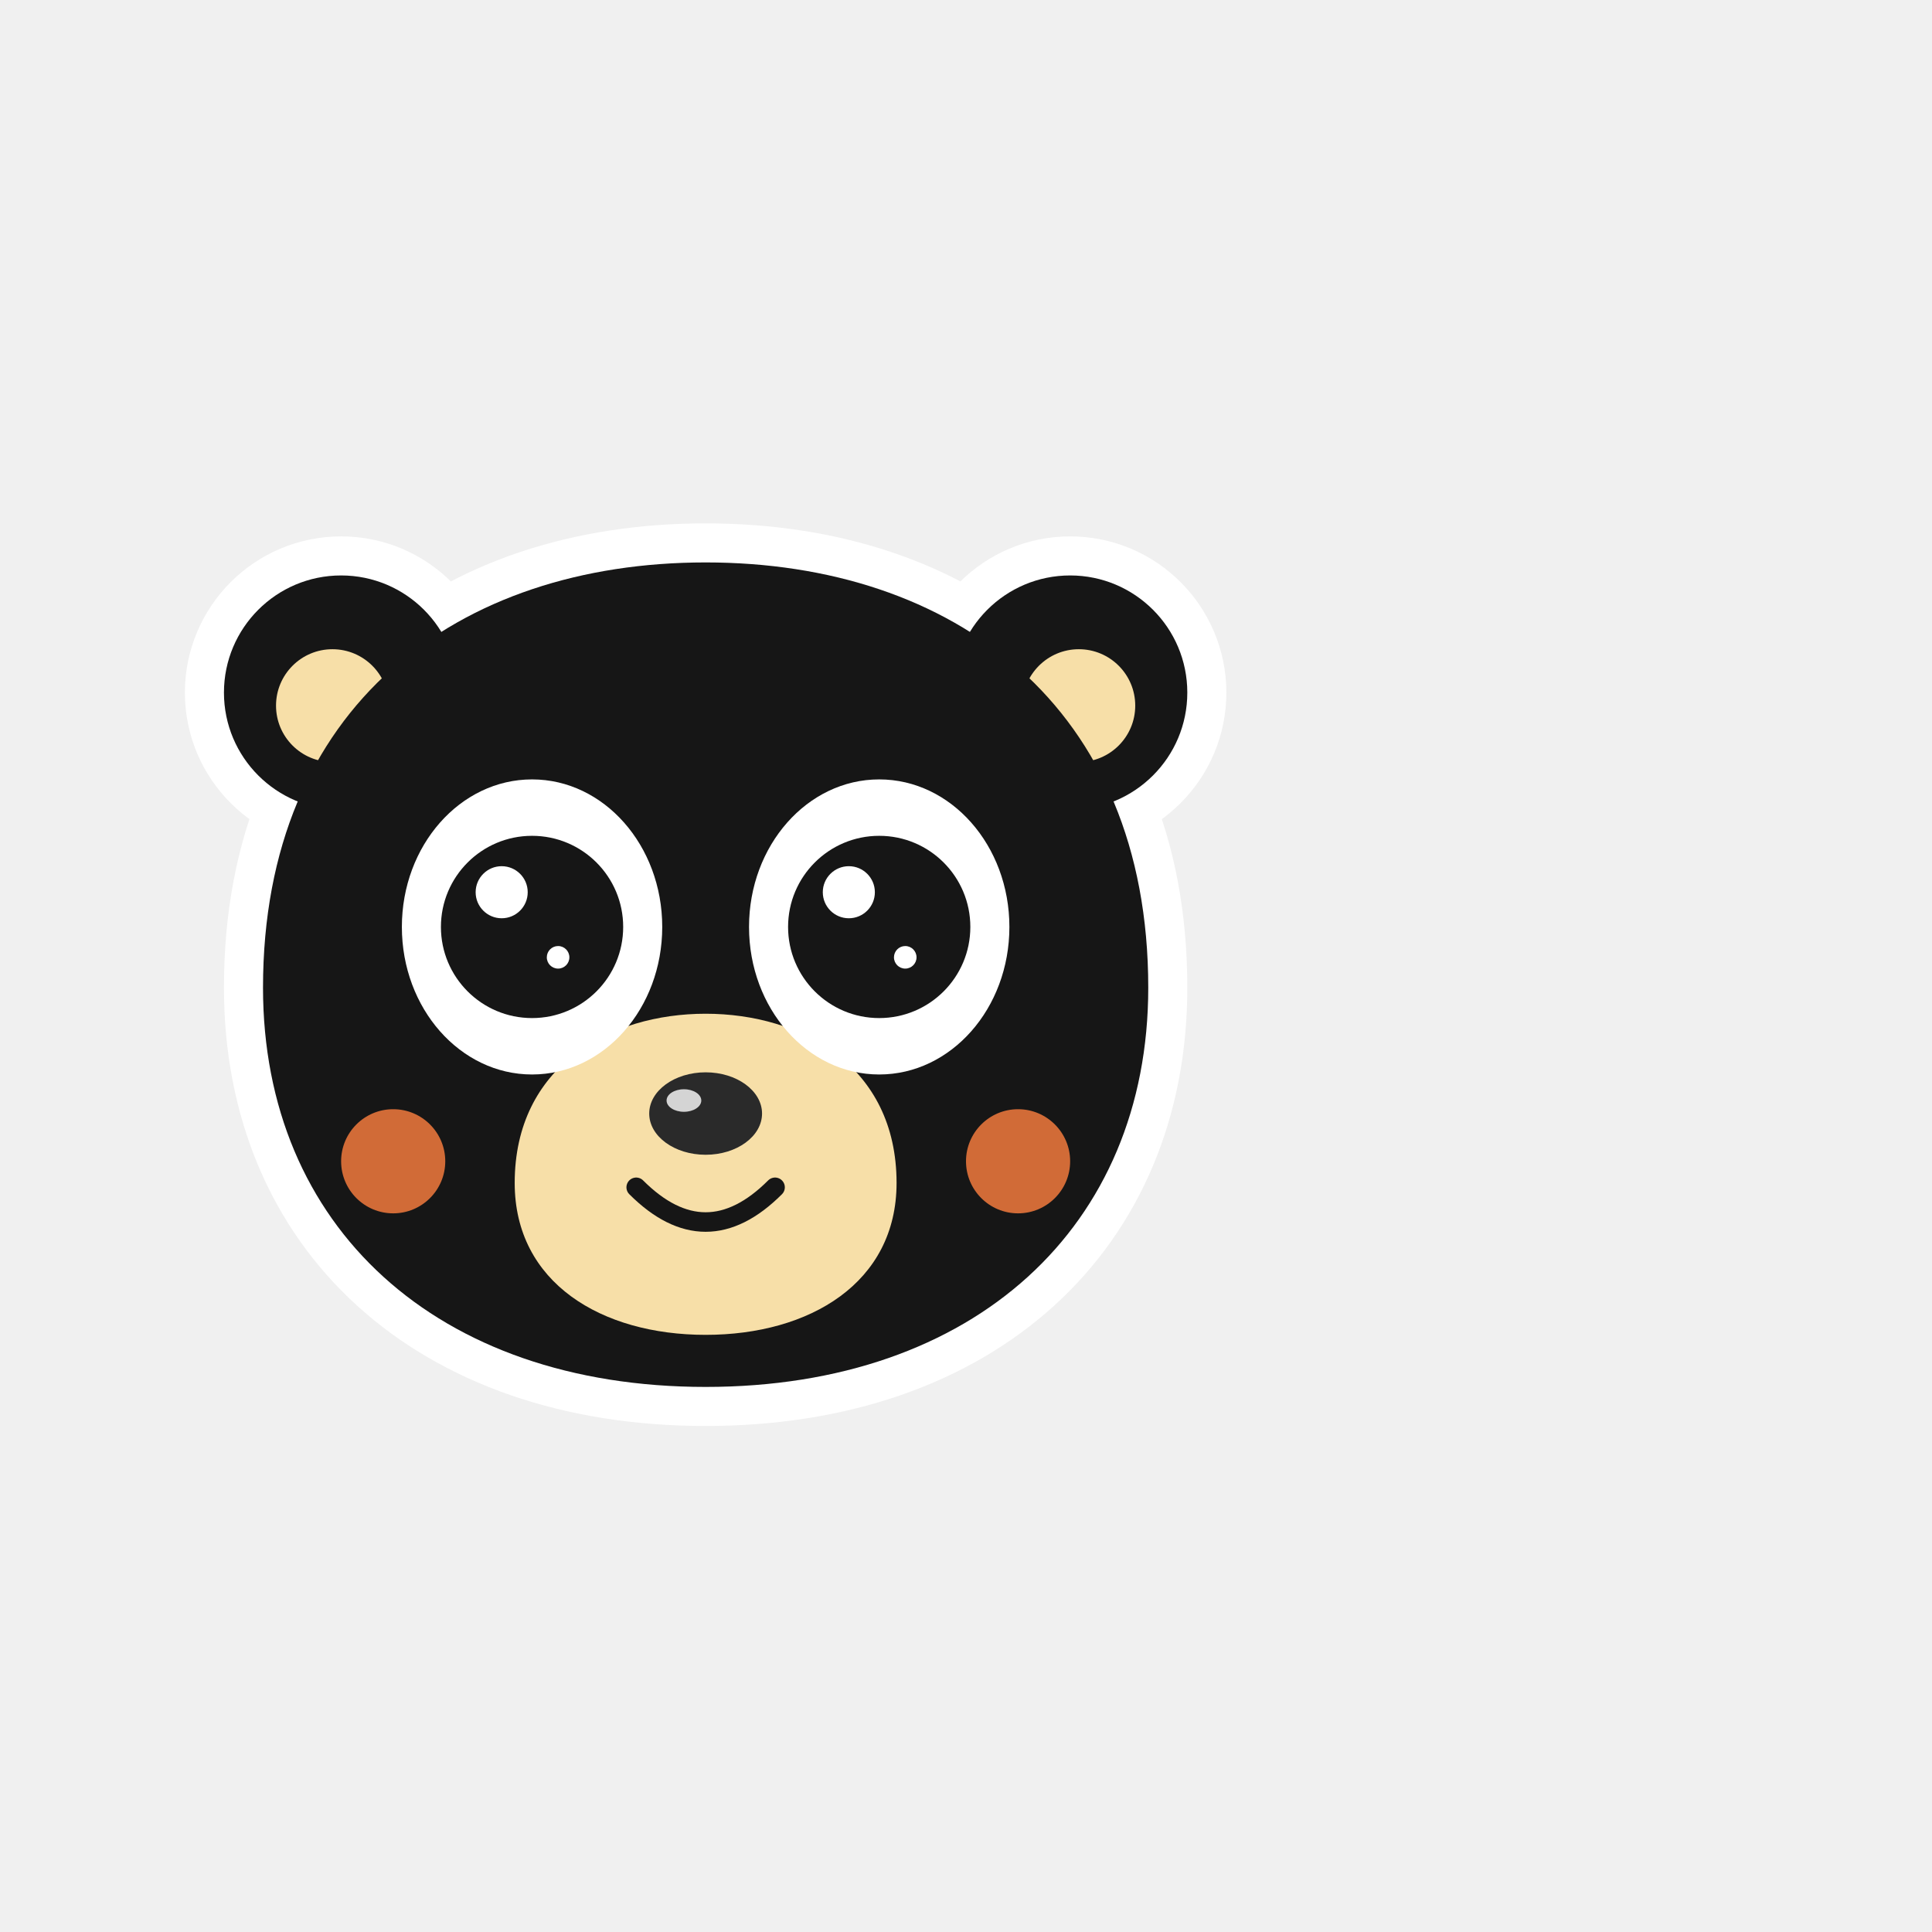
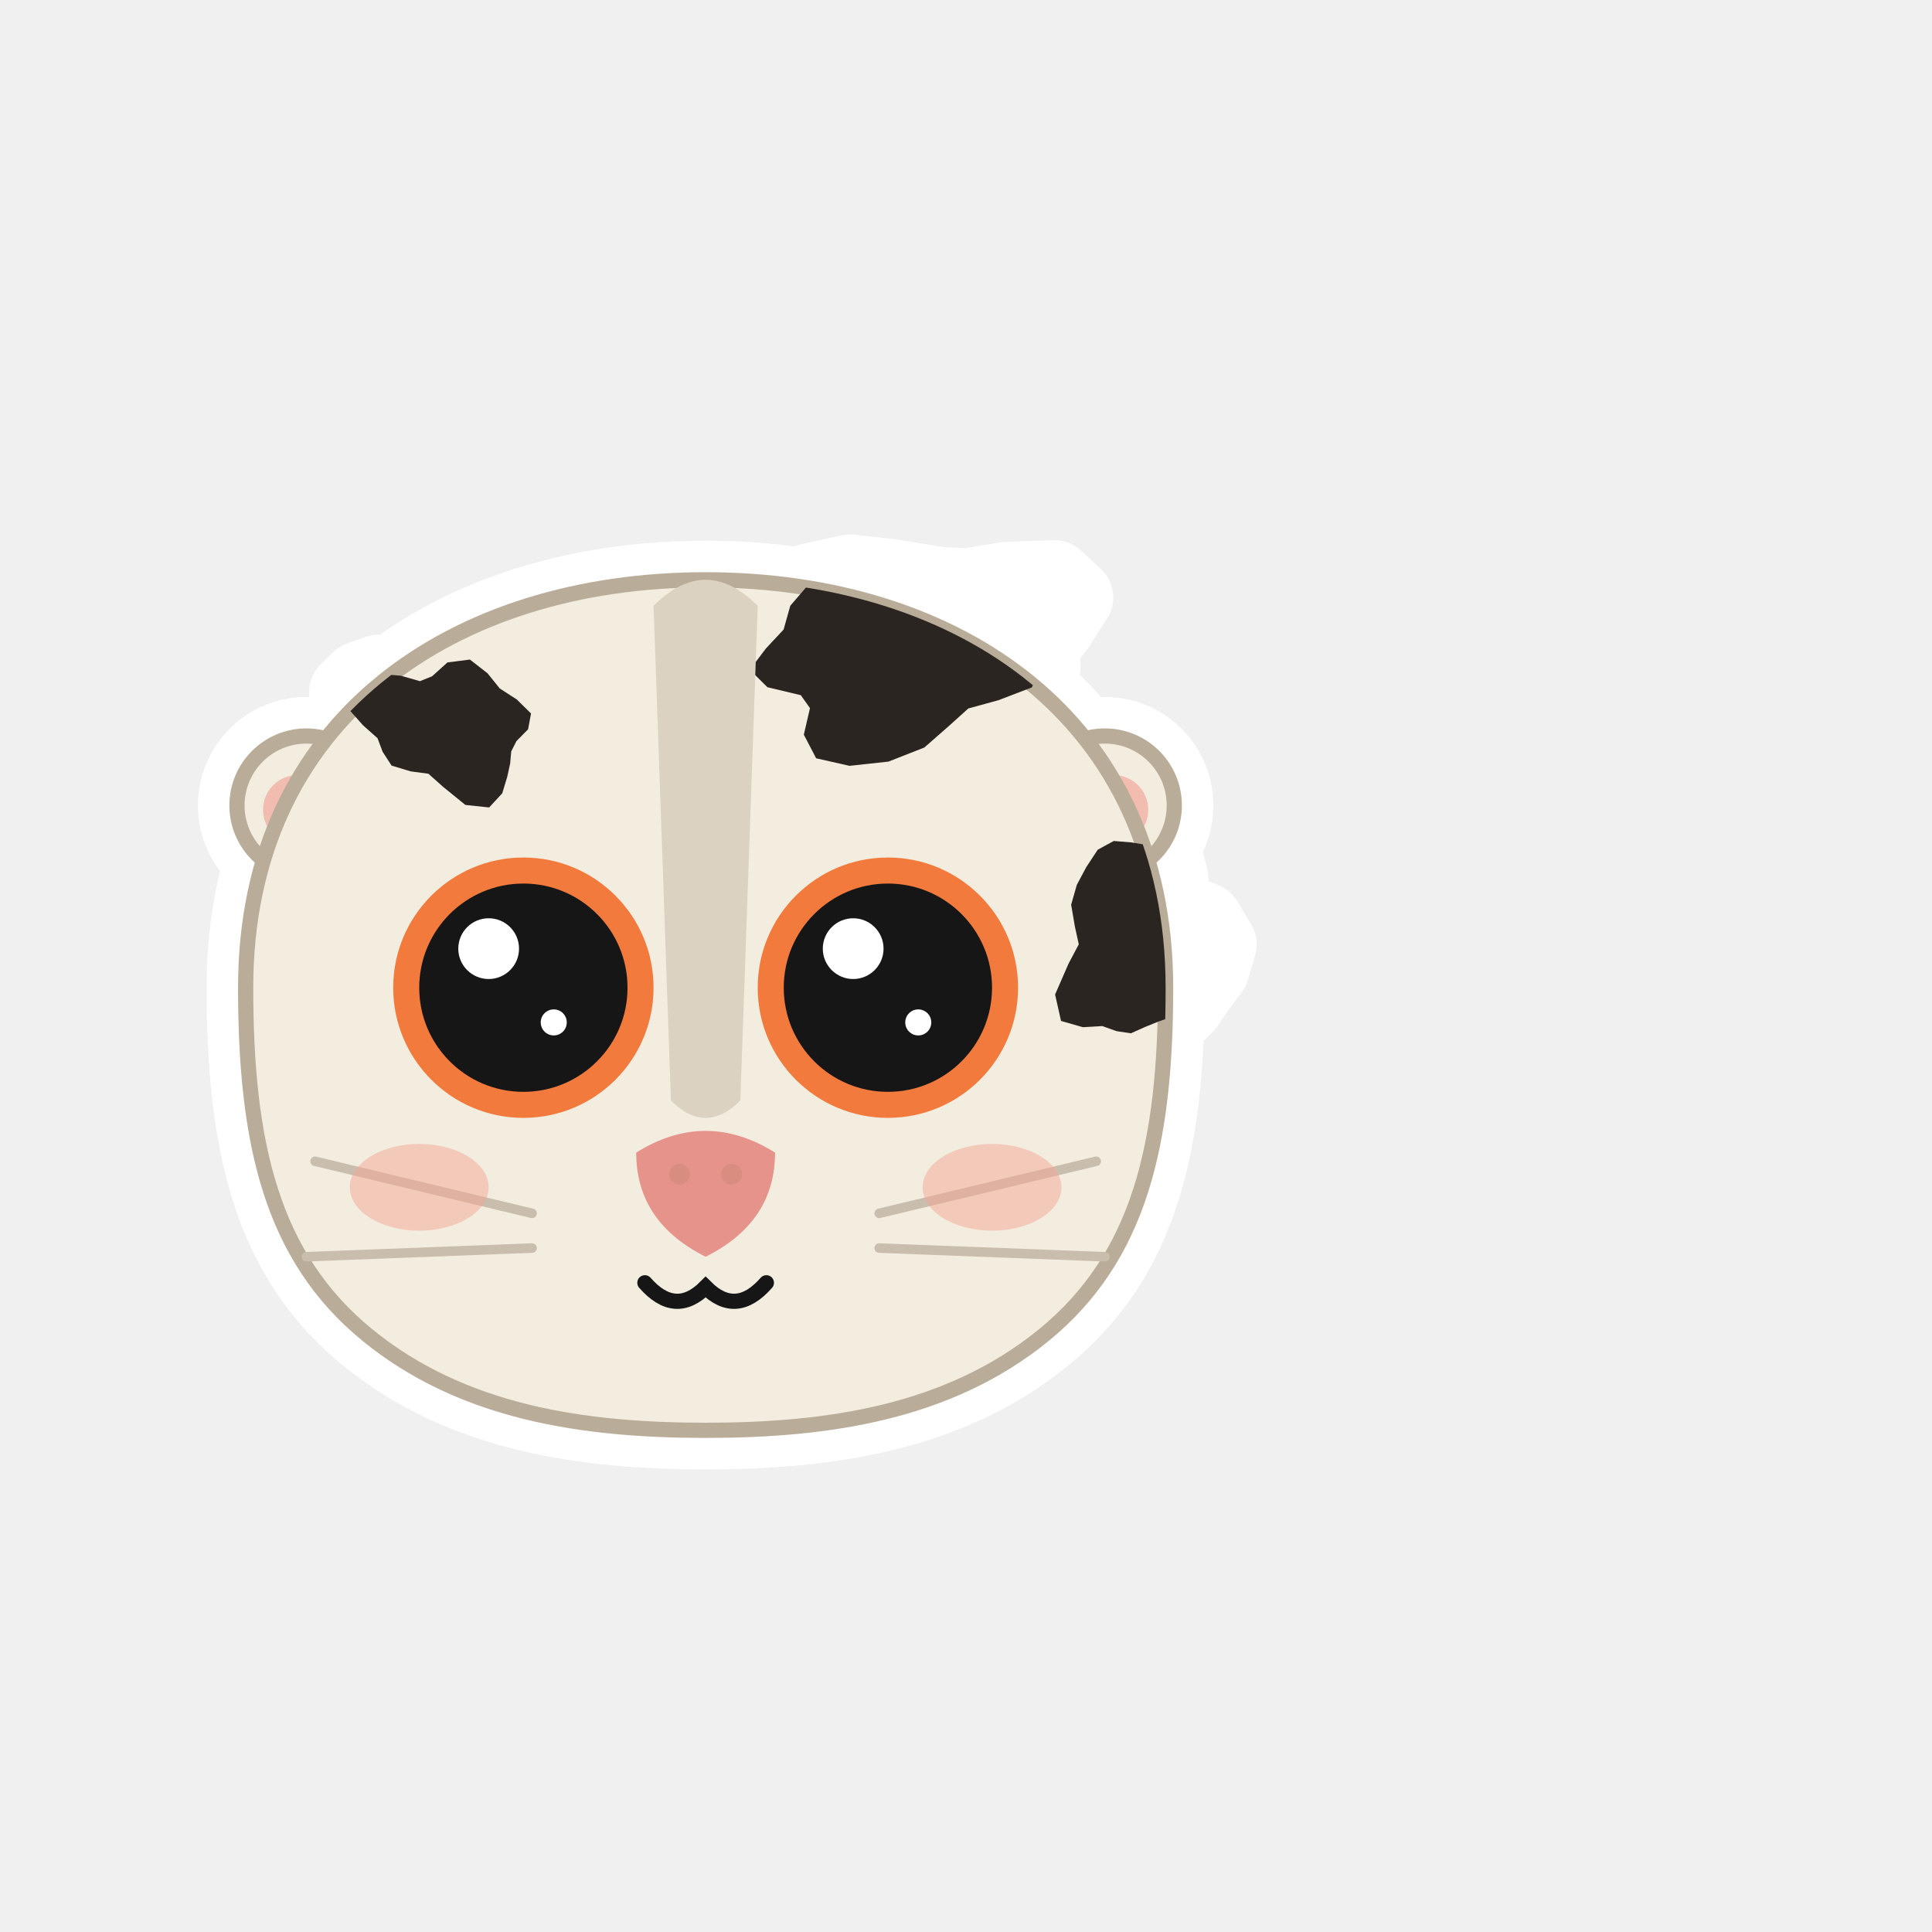
<svg xmlns="http://www.w3.org/2000/svg" viewBox="0 0 512 512" width="512" height="512">
  <g transform="translate(-43.00 77.75) scale(1.15)">
    <g stroke="#FFFFFF" stroke-width="18" stroke-linejoin="round" stroke-linecap="round" fill="#FFFFFF">
      <g transform="rotate(0 200 165)">
-         <circle cx="116" cy="92" r="27" />
-         <circle cx="114" cy="95" r="13" />
-         <circle cx="284" cy="92" r="27" />
-         <circle cx="286" cy="95" r="13" />
-         <path d="M98 160C98 95 143 62 200 62C257 62 302 95 302 160C302 215 262 252 200 252C138 252 98 215 98 160Z" />
-         <path d="M156 205C156 178 178 166 200 166C222 166 244 178 244 205C244 228 224 240 200 240C176 240 156 228 156 205Z" />
-         <ellipse cx="200" cy="189" rx="13" ry="9.5" />
-         <ellipse cx="195" cy="186" rx="4" ry="2.6" />
-         <path d="M184 206Q200 222 216 206" stroke-linecap="round" />
-         <circle cx="128" cy="200" r="12" />
-         <circle cx="272" cy="200" r="12" />
-         <ellipse cx="160" cy="146" rx="30" ry="34" />
-         <circle cx="160" cy="146" r="21" />
-         <circle cx="153" cy="138" r="6" />
-         <circle cx="166" cy="153" r="2.6" />
-         <ellipse cx="240" cy="146" rx="30" ry="34" />
-         <circle cx="240" cy="146" r="21" />
-         <circle cx="233" cy="138" r="6" />
-         <circle cx="246" cy="153" r="2.6" />
+         <circle cx="108" cy="118" r="16" stroke-linejoin="round" />
+         <circle cx="106" cy="119" r="8" />
+         <circle cx="292" cy="118" r="16" stroke-linejoin="round" />
+         <circle cx="294" cy="119" r="8" />
+         <path d="M94 160C94 98 142 66 200 66C258 66 306 98 306 160C306 196 300 222 278 240C256 258 228 262 200 262C172 262 144 258 122 240C100 222 94 196 94 160Z" stroke-linejoin="round" />
+         <g>
+           <path d="M281.52 84L276.69 88.12L276.28 92.58L273.11 96.72L264.99 98L257.8 98.42L252.73 101.35L246 105.12L237.24 106.57L228.27 105.66L221.11 102.36L219.46 96.45L222.12 90.76L220.67 87.4L213.52 84L210.4 79.22L215.02 75.22L219.94 71.78L222.59 66.73L228.3 62.38L237.6 62.35L246 65.12L252.37 67.57L257.77 69.62L263.51 71.08L272.62 71.51L283.39 73.41L286.97 78.5Z" transform="rotate(-12 246 84)" />
+           <path d="M156.18 100L156.9 102.7L157.32 105.84L157.54 109.79L155.82 113.89L150.47 115.22L144.26 113.07L140 111.38L136 112.26L131.39 112.52L128.35 110.22L126.2 107.7L122.05 106.05L117.5 103.59L116.18 100L117.9 96.47L121.29 93.69L126.27 92.33L130.88 92L133.12 89.99L135.36 85.77L140 83.38L144.9 84.97L148.74 87.29L153.29 88.33L157.48 90.24L158.09 93.9L156.5 97.36Z" transform="rotate(20 140 100)" />
+           <path d="M317.99 150L316.3 155.74L313.06 159.97L310.55 163.76L307.65 166.64L304.25 167.84L301.17 169.09L298 170.51L294.68 170.01L291.4 168.84L286.92 169.1L281.9 167.66L280.53 161.57L283.6 154.52L285.99 150L285.1 145.95L284.23 140.88L285.53 136.32L287.7 132.24L290.36 128.2L294.05 126.19L298 126.51L301.8 127.12L305.29 129.19L306.87 134.7L306.92 140.22L309.36 142.48L314.8 144.73Z" transform="rotate(0 298 150)" />
+         </g>
+         <path d="M188 72Q200 60 212 72L208 186Q200 194 192 186Z" />
+         <path d="M184 198Q200 188 216 198Q216 214 200 222Q184 214 184 198Z" />
+         <circle cx="194" cy="203" r="2.4" />
+         <circle cx="206" cy="203" r="2.4" />
+         <path d="M186 228Q193 236 200 229Q207 236 214 228" stroke-linecap="round" />
+         <path d="M160 212L110 200M160 220L108 222" stroke-linecap="round" />
+         <path d="M240 212L290 200M240 220L292 222" stroke-linecap="round" />
+         <ellipse cx="134" cy="206" rx="16" ry="10" />
+         <ellipse cx="266" cy="206" rx="16" ry="10" />
+         <circle cx="158" cy="160" r="30" />
+         <circle cx="158" cy="160" r="24" />
+         <circle cx="150" cy="151" r="7" />
+         <circle cx="165" cy="168" r="3" />
+         <circle cx="242" cy="160" r="30" />
+         <circle cx="242" cy="160" r="24" />
+         <circle cx="234" cy="151" r="7" />
+         <circle cx="249" cy="168" r="3" />
      </g>
    </g>
    <g transform="rotate(0 200 165)">
-       <circle cx="116" cy="92" r="27" fill="#161616" />
-       <circle cx="114" cy="95" r="13" fill="#F7DFA8" />
-       <circle cx="284" cy="92" r="27" fill="#161616" />
-       <circle cx="286" cy="95" r="13" fill="#F7DFA8" />
-       <path d="M98 160C98 95 143 62 200 62C257 62 302 95 302 160C302 215 262 252 200 252C138 252 98 215 98 160Z" fill="#161616" />
-       <path d="M156 205C156 178 178 166 200 166C222 166 244 178 244 205C244 228 224 240 200 240C176 240 156 228 156 205Z" fill="#F7DFA8" />
-       <ellipse cx="200" cy="189" rx="13" ry="9.5" fill="#2A2A2A" />
-       <ellipse cx="195" cy="186" rx="4" ry="2.6" fill="#FFFFFF" opacity="0.8" />
-       <path d="M184 206Q200 222 216 206" fill="none" stroke="#161616" stroke-width="4.5" stroke-linecap="round" />
-       <circle cx="128" cy="200" r="12" fill="#F27A3D" opacity="0.85" />
-       <circle cx="272" cy="200" r="12" fill="#F27A3D" opacity="0.85" />
-       <ellipse cx="160" cy="146" rx="30" ry="34" fill="#FFFFFF" />
-       <circle cx="160" cy="146" r="21" fill="#161616" />
-       <circle cx="153" cy="138" r="6" fill="#FFFFFF" />
-       <circle cx="166" cy="153" r="2.6" fill="#FFFFFF" />
-       <ellipse cx="240" cy="146" rx="30" ry="34" fill="#FFFFFF" />
-       <circle cx="240" cy="146" r="21" fill="#161616" />
-       <circle cx="233" cy="138" r="6" fill="#FFFFFF" />
-       <circle cx="246" cy="153" r="2.6" fill="#FFFFFF" />
+       <defs>
+         <clipPath id="h26">
+           <path d="M94 160C94 98 142 66 200 66C258 66 306 98 306 160C306 196 300 222 278 240C256 258 228 262 200 262C172 262 144 258 122 240C100 222 94 196 94 160Z" />
+         </clipPath>
+       </defs>
+       <circle cx="108" cy="118" r="16" fill="#F3EDDF" stroke="#B9AC98" stroke-width="3.5" stroke-linejoin="round" />
+       <circle cx="106" cy="119" r="8" fill="#F2BCB0" />
+       <circle cx="292" cy="118" r="16" fill="#F3EDDF" stroke="#B9AC98" stroke-width="3.5" stroke-linejoin="round" />
+       <circle cx="294" cy="119" r="8" fill="#F2BCB0" />
+       <path d="M94 160C94 98 142 66 200 66C258 66 306 98 306 160C306 196 300 222 278 240C256 258 228 262 200 262C172 262 144 258 122 240C100 222 94 196 94 160Z" fill="#F3EDDF" stroke="#B9AC98" stroke-width="3.5" stroke-linejoin="round" />
+       <g clip-path="url(#h26)">
+         <path d="M281.52 84L276.69 88.12L276.28 92.58L273.11 96.72L264.99 98L257.8 98.42L252.73 101.35L246 105.12L237.24 106.57L228.27 105.66L221.11 102.36L219.46 96.45L222.12 90.76L220.67 87.4L213.52 84L210.4 79.22L215.02 75.22L219.94 71.78L222.59 66.73L228.3 62.38L237.6 62.35L246 65.12L252.37 67.57L257.77 69.62L263.51 71.08L272.62 71.51L283.39 73.41L286.97 78.5Z" fill="#2B2522" transform="rotate(-12 246 84)" />
+         <path d="M156.18 100L156.9 102.7L157.32 105.84L157.54 109.79L155.82 113.89L150.47 115.22L144.26 113.07L140 111.38L136 112.26L131.39 112.52L128.35 110.22L126.2 107.7L122.05 106.05L117.5 103.59L116.18 100L117.9 96.47L121.29 93.69L126.27 92.33L130.88 92L133.12 89.99L135.36 85.77L140 83.38L144.9 84.97L148.74 87.29L153.29 88.33L157.48 90.24L158.09 93.9L156.5 97.36Z" fill="#2B2522" transform="rotate(20 140 100)" />
+         <path d="M317.99 150L316.3 155.74L313.06 159.97L310.55 163.76L307.65 166.64L304.25 167.84L301.17 169.09L298 170.51L294.68 170.01L291.4 168.84L286.92 169.1L281.9 167.66L280.53 161.57L283.6 154.52L285.99 150L285.1 145.95L284.23 140.88L285.53 136.32L287.7 132.24L290.36 128.2L294.05 126.19L298 126.51L301.8 127.12L305.29 129.19L306.87 134.7L306.92 140.22L309.36 142.48L314.8 144.73Z" fill="#2B2522" transform="rotate(0 298 150)" />
+       </g>
+       <path d="M188 72Q200 60 212 72L208 186Q200 194 192 186Z" fill="#DCD2C2" />
+       <path d="M184 198Q200 188 216 198Q216 214 200 222Q184 214 184 198Z" fill="#E6938B" />
+       <circle cx="194" cy="203" r="2.4" fill="#D98C80" />
+       <circle cx="206" cy="203" r="2.4" fill="#D98C80" />
+       <path d="M186 228Q193 236 200 229Q207 236 214 228" fill="none" stroke="#161616" stroke-width="3.5" stroke-linecap="round" />
+       <path d="M160 212L110 200M160 220L108 222" fill="none" stroke="#C9BDAD" stroke-width="2.2" stroke-linecap="round" />
+       <path d="M240 212L290 200M240 220L292 222" fill="none" stroke="#C9BDAD" stroke-width="2.2" stroke-linecap="round" />
+       <ellipse cx="134" cy="206" rx="16" ry="10" fill="#F3A694" opacity="0.5" />
+       <ellipse cx="266" cy="206" rx="16" ry="10" fill="#F3A694" opacity="0.5" />
+       <circle cx="158" cy="160" r="30" fill="#F27A3D" />
+       <circle cx="158" cy="160" r="24" fill="#161616" />
+       <circle cx="150" cy="151" r="7" fill="#FFFFFF" />
+       <circle cx="165" cy="168" r="3" fill="#FFFFFF" />
+       <circle cx="242" cy="160" r="30" fill="#F27A3D" />
+       <circle cx="242" cy="160" r="24" fill="#161616" />
+       <circle cx="234" cy="151" r="7" fill="#FFFFFF" />
+       <circle cx="249" cy="168" r="3" fill="#FFFFFF" />
    </g>
  </g>
</svg>
